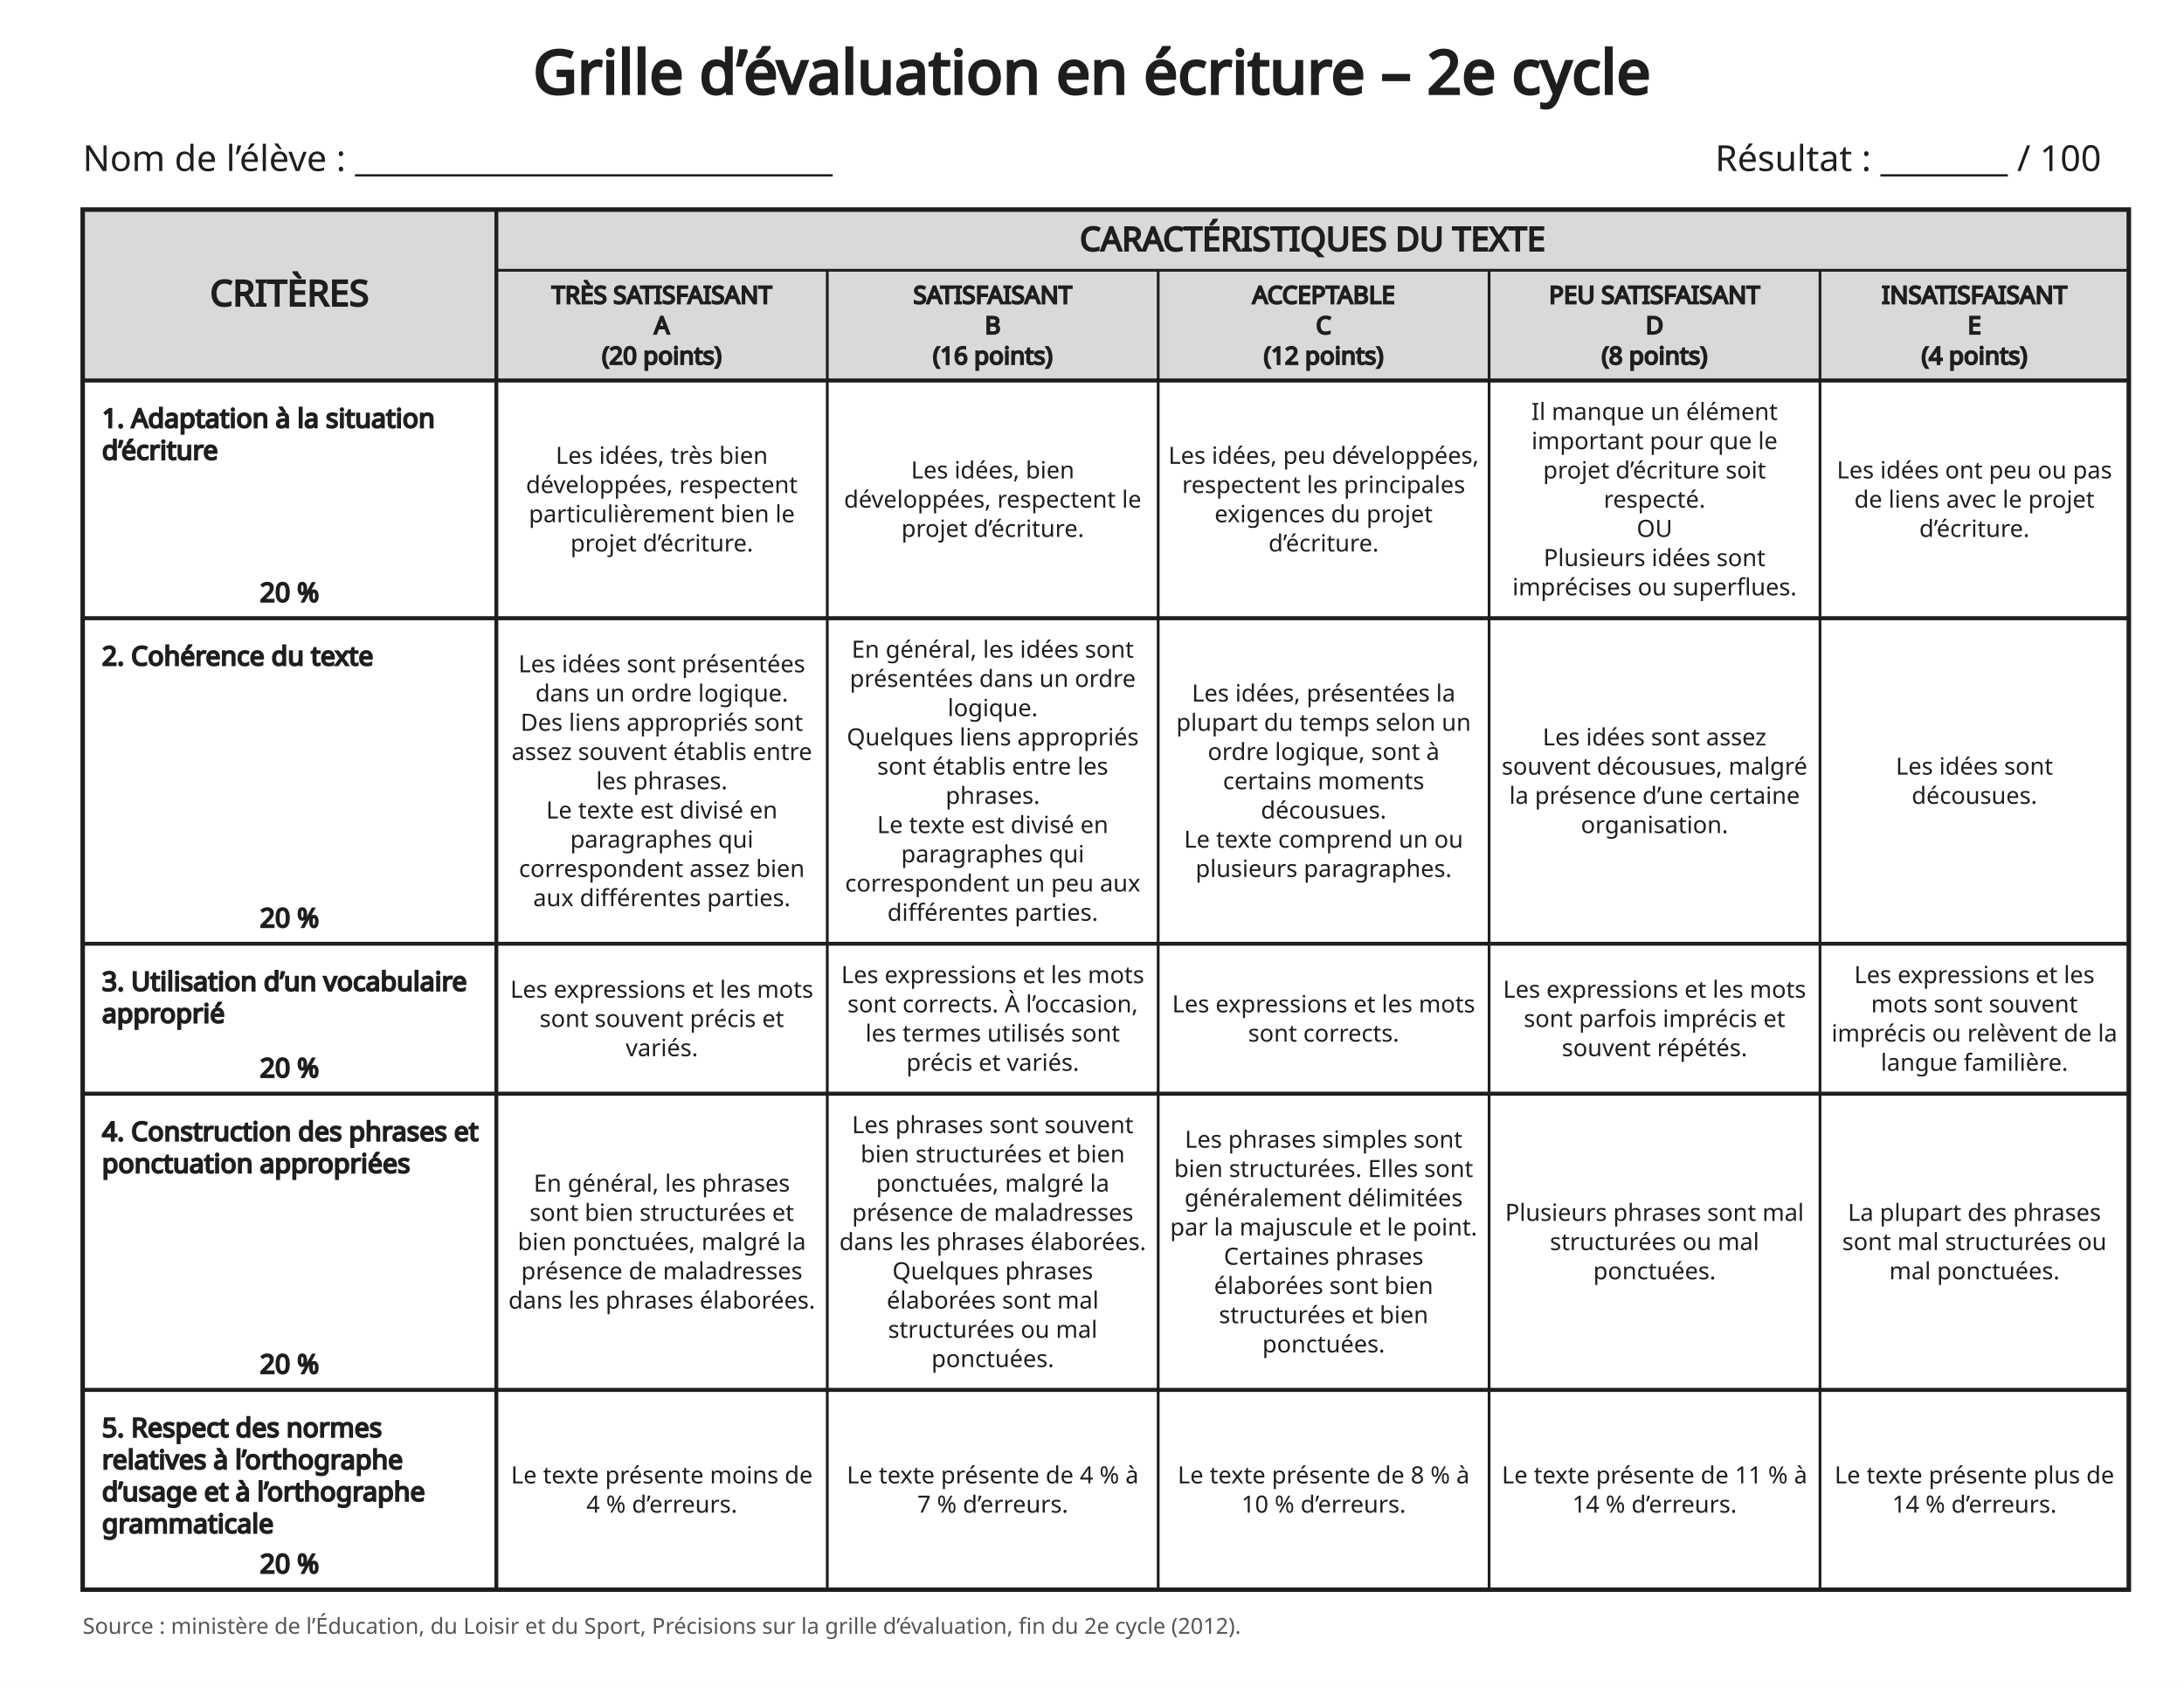
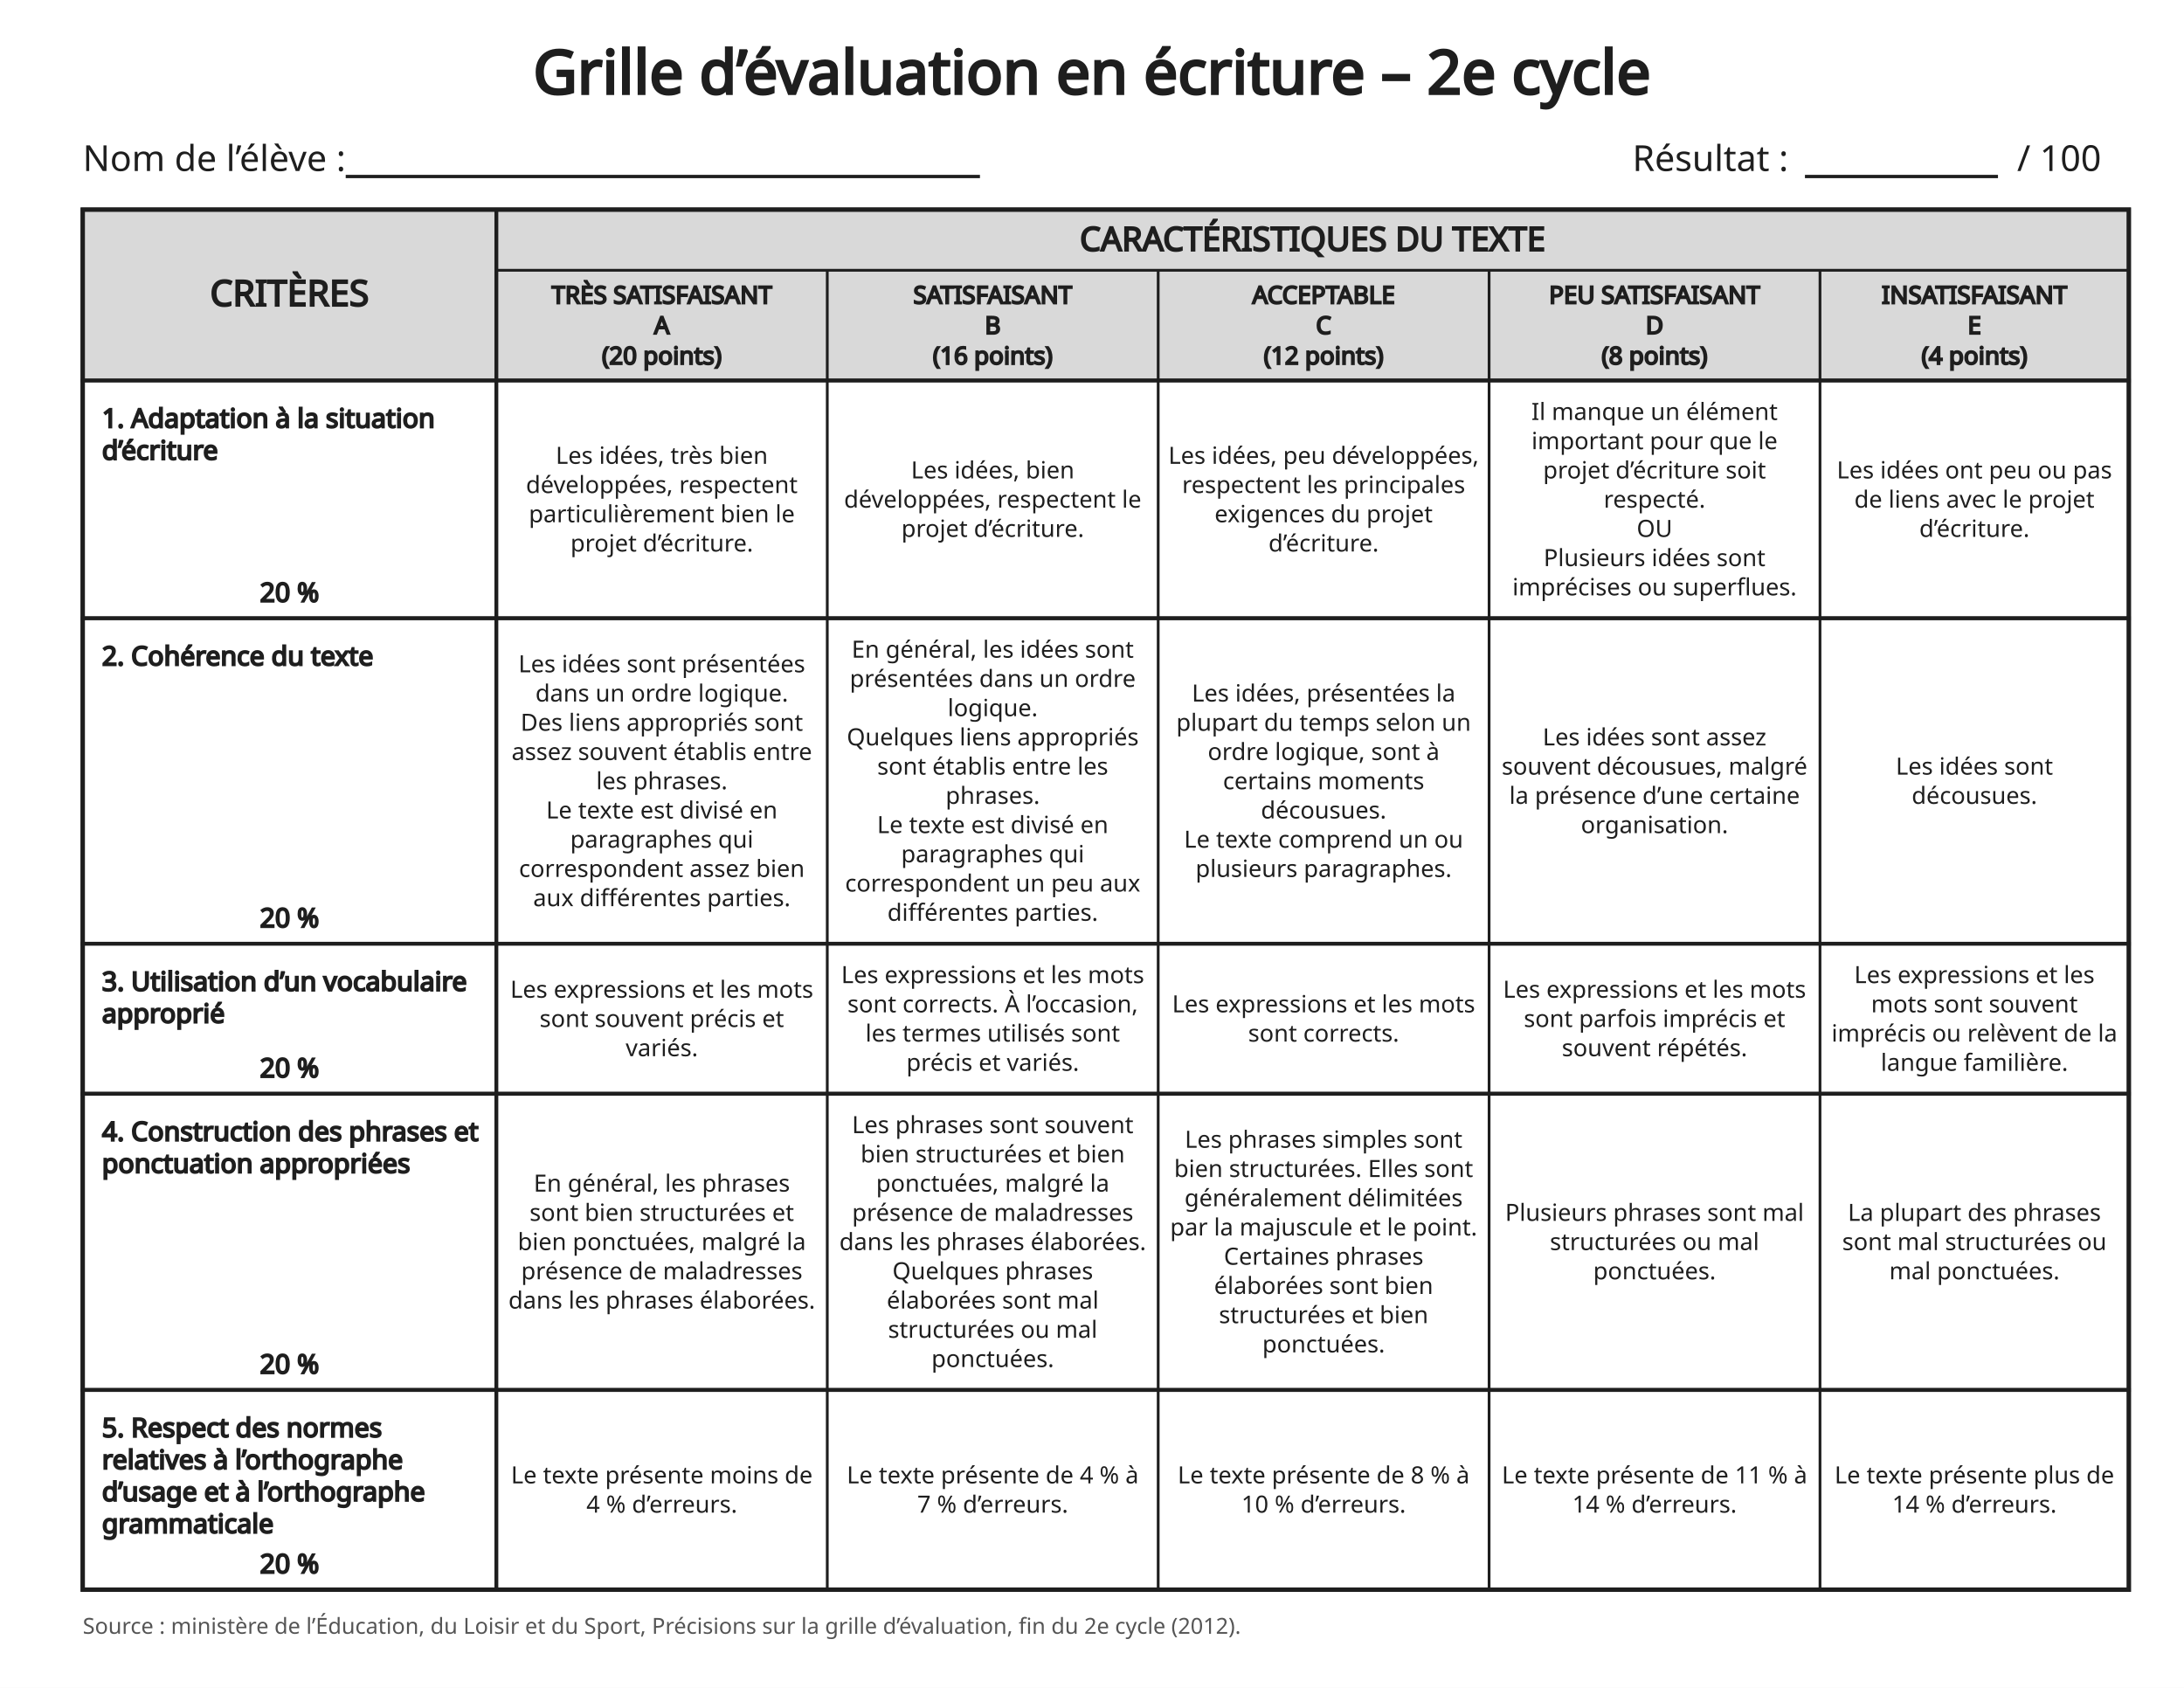
<svg xmlns="http://www.w3.org/2000/svg" width="792" height="612" viewBox="0 0 792 612">
  <rect width="792" height="612" fill="#fff" />
  <text x="396.0" y="34" font-family="KG Perfect Penmanship" font-size="22" text-anchor="middle" fill="#1E1E1E" stroke="#1E1E1E" stroke-width="0.9">Grille d’évaluation en écriture – 2e cycle</text>
-   <text x="30" y="62" font-family="KG Perfect Penmanship" font-size="13" fill="#1E1E1E">Nom de l’élève : ______________________________</text>
-   <text x="762" y="62" font-family="KG Perfect Penmanship" font-size="13" text-anchor="end" fill="#1E1E1E">Résultat : ________ / 100</text>
+   <text x="30" y="62" font-family="KG Perfect Penmanship" font-size="13" fill="#1E1E1E">Nom de l’élève :</text>
+   <line x1="125.367" y1="64" x2="355.367" y2="64" stroke="#1E1E1E" stroke-width="1.2" />
+   <text x="762" y="62" font-family="KG Perfect Penmanship" font-size="13" text-anchor="end" fill="#1E1E1E">/ 100</text>
+   <line x1="654.54" y1="64" x2="724.54" y2="64" stroke="#1E1E1E" stroke-width="1.2" />
+   <text x="648.54" y="62" font-family="KG Perfect Penmanship" font-size="13" text-anchor="end" fill="#1E1E1E">Résultat :</text>
  <rect x="30" y="76" width="742" height="62" fill="#D9D9D9" stroke="#1E1E1E" stroke-width="1.4" />
  <text x="105.0" y="110.92" font-family="KG Perfect Penmanship" font-size="13" text-anchor="middle" fill="#1E1E1E" stroke="#1E1E1E" stroke-width="0.6">CRITÈRES</text>
  <text x="476.0" y="90.92" font-family="KG Perfect Penmanship" font-size="12" text-anchor="middle" fill="#1E1E1E" stroke="#1E1E1E" stroke-width="0.6">CARACTÉRISTIQUES DU TEXTE</text>
  <line x1="180" y1="98" x2="772" y2="98" stroke="#1E1E1E" stroke-width="1" />
  <text x="240.0" y="110.08" font-family="KG Perfect Penmanship" font-size="8.8" text-anchor="middle" fill="#1E1E1E" stroke="#1E1E1E" stroke-width="0.6">TRÈS SATISFAISANT</text>
  <text x="240.0" y="121.08" font-family="KG Perfect Penmanship" font-size="8.8" text-anchor="middle" fill="#1E1E1E" stroke="#1E1E1E" stroke-width="0.6">A</text>
  <text x="240.0" y="132.08" font-family="KG Perfect Penmanship" font-size="8.8" text-anchor="middle" fill="#1E1E1E" stroke="#1E1E1E" stroke-width="0.6">(20 points)</text>
  <text x="360.0" y="110.08" font-family="KG Perfect Penmanship" font-size="8.8" text-anchor="middle" fill="#1E1E1E" stroke="#1E1E1E" stroke-width="0.6">SATISFAISANT</text>
  <text x="360.0" y="121.08" font-family="KG Perfect Penmanship" font-size="8.8" text-anchor="middle" fill="#1E1E1E" stroke="#1E1E1E" stroke-width="0.6">B</text>
  <text x="360.0" y="132.08" font-family="KG Perfect Penmanship" font-size="8.8" text-anchor="middle" fill="#1E1E1E" stroke="#1E1E1E" stroke-width="0.6">(16 points)</text>
  <text x="480.0" y="110.08" font-family="KG Perfect Penmanship" font-size="8.8" text-anchor="middle" fill="#1E1E1E" stroke="#1E1E1E" stroke-width="0.6">ACCEPTABLE</text>
  <text x="480.0" y="121.08" font-family="KG Perfect Penmanship" font-size="8.8" text-anchor="middle" fill="#1E1E1E" stroke="#1E1E1E" stroke-width="0.6">C</text>
  <text x="480.0" y="132.08" font-family="KG Perfect Penmanship" font-size="8.8" text-anchor="middle" fill="#1E1E1E" stroke="#1E1E1E" stroke-width="0.6">(12 points)</text>
  <text x="600.0" y="110.08" font-family="KG Perfect Penmanship" font-size="8.8" text-anchor="middle" fill="#1E1E1E" stroke="#1E1E1E" stroke-width="0.6">PEU SATISFAISANT</text>
  <text x="600.0" y="121.08" font-family="KG Perfect Penmanship" font-size="8.8" text-anchor="middle" fill="#1E1E1E" stroke="#1E1E1E" stroke-width="0.6">D</text>
  <text x="600.0" y="132.08" font-family="KG Perfect Penmanship" font-size="8.8" text-anchor="middle" fill="#1E1E1E" stroke="#1E1E1E" stroke-width="0.6">(8 points)</text>
  <text x="716.0" y="110.08" font-family="KG Perfect Penmanship" font-size="8.8" text-anchor="middle" fill="#1E1E1E" stroke="#1E1E1E" stroke-width="0.6">INSATISFAISANT</text>
  <text x="716.0" y="121.08" font-family="KG Perfect Penmanship" font-size="8.8" text-anchor="middle" fill="#1E1E1E" stroke="#1E1E1E" stroke-width="0.6">E</text>
  <text x="716.0" y="132.08" font-family="KG Perfect Penmanship" font-size="8.8" text-anchor="middle" fill="#1E1E1E" stroke="#1E1E1E" stroke-width="0.6">(4 points)</text>
  <rect x="30" y="138" width="742" height="86.2" fill="#fff" stroke="#1E1E1E" stroke-width="1.4" />
  <text x="37" y="155.048" font-family="KG Perfect Penmanship" font-size="9.6" text-anchor="start" fill="#1E1E1E" stroke="#1E1E1E" stroke-width="0.6">1. Adaptation à la situation</text>
  <text x="37" y="166.648" font-family="KG Perfect Penmanship" font-size="9.6" text-anchor="start" fill="#1E1E1E" stroke="#1E1E1E" stroke-width="0.6">d’écriture</text>
  <text x="105.0" y="218.2" font-family="KG Perfect Penmanship" font-size="9.6" text-anchor="middle" fill="#1E1E1E" stroke="#1E1E1E" stroke-width="0.6">20 %</text>
  <text x="240.0" y="168.168" font-family="KG Perfect Penmanship" font-size="8.6" text-anchor="middle" fill="#1E1E1E">Les idées, très bien</text>
  <text x="240.0" y="178.768" font-family="KG Perfect Penmanship" font-size="8.6" text-anchor="middle" fill="#1E1E1E">développées, respectent</text>
  <text x="240.0" y="189.368" font-family="KG Perfect Penmanship" font-size="8.6" text-anchor="middle" fill="#1E1E1E">particulièrement bien le</text>
  <text x="240.0" y="199.968" font-family="KG Perfect Penmanship" font-size="8.6" text-anchor="middle" fill="#1E1E1E">projet d’écriture.</text>
  <text x="360.0" y="173.468" font-family="KG Perfect Penmanship" font-size="8.6" text-anchor="middle" fill="#1E1E1E">Les idées, bien</text>
  <text x="360.0" y="184.068" font-family="KG Perfect Penmanship" font-size="8.6" text-anchor="middle" fill="#1E1E1E">développées, respectent le</text>
  <text x="360.0" y="194.668" font-family="KG Perfect Penmanship" font-size="8.6" text-anchor="middle" fill="#1E1E1E">projet d’écriture.</text>
  <text x="480.0" y="168.168" font-family="KG Perfect Penmanship" font-size="8.6" text-anchor="middle" fill="#1E1E1E">Les idées, peu développées,</text>
  <text x="480.0" y="178.768" font-family="KG Perfect Penmanship" font-size="8.6" text-anchor="middle" fill="#1E1E1E">respectent les principales</text>
  <text x="480.0" y="189.368" font-family="KG Perfect Penmanship" font-size="8.6" text-anchor="middle" fill="#1E1E1E">exigences du projet</text>
  <text x="480.0" y="199.968" font-family="KG Perfect Penmanship" font-size="8.6" text-anchor="middle" fill="#1E1E1E">d’écriture.</text>
  <text x="600.0" y="152.268" font-family="KG Perfect Penmanship" font-size="8.6" text-anchor="middle" fill="#1E1E1E">Il manque un élément</text>
  <text x="600.0" y="162.868" font-family="KG Perfect Penmanship" font-size="8.6" text-anchor="middle" fill="#1E1E1E">important pour que le</text>
  <text x="600.0" y="173.468" font-family="KG Perfect Penmanship" font-size="8.6" text-anchor="middle" fill="#1E1E1E">projet d’écriture soit</text>
  <text x="600.0" y="184.068" font-family="KG Perfect Penmanship" font-size="8.6" text-anchor="middle" fill="#1E1E1E">respecté.</text>
  <text x="600.0" y="194.668" font-family="KG Perfect Penmanship" font-size="8.6" text-anchor="middle" fill="#1E1E1E">OU</text>
  <text x="600.0" y="205.268" font-family="KG Perfect Penmanship" font-size="8.6" text-anchor="middle" fill="#1E1E1E">Plusieurs idées sont</text>
  <text x="600.0" y="215.868" font-family="KG Perfect Penmanship" font-size="8.6" text-anchor="middle" fill="#1E1E1E">imprécises ou superflues.</text>
  <text x="716.0" y="173.468" font-family="KG Perfect Penmanship" font-size="8.6" text-anchor="middle" fill="#1E1E1E">Les idées ont peu ou pas</text>
  <text x="716.0" y="184.068" font-family="KG Perfect Penmanship" font-size="8.6" text-anchor="middle" fill="#1E1E1E">de liens avec le projet</text>
  <text x="716.0" y="194.668" font-family="KG Perfect Penmanship" font-size="8.6" text-anchor="middle" fill="#1E1E1E">d’écriture.</text>
  <rect x="30" y="224.2" width="742" height="118.0" fill="#fff" stroke="#1E1E1E" stroke-width="1.4" />
  <text x="37" y="241.248" font-family="KG Perfect Penmanship" font-size="9.6" text-anchor="start" fill="#1E1E1E" stroke="#1E1E1E" stroke-width="0.6">2. Cohérence du texte</text>
  <text x="105.0" y="336.2" font-family="KG Perfect Penmanship" font-size="9.6" text-anchor="middle" fill="#1E1E1E" stroke="#1E1E1E" stroke-width="0.6">20 %</text>
  <text x="240.0" y="243.768" font-family="KG Perfect Penmanship" font-size="8.6" text-anchor="middle" fill="#1E1E1E">Les idées sont présentées</text>
  <text x="240.0" y="254.368" font-family="KG Perfect Penmanship" font-size="8.6" text-anchor="middle" fill="#1E1E1E">dans un ordre logique.</text>
  <text x="240.0" y="264.968" font-family="KG Perfect Penmanship" font-size="8.6" text-anchor="middle" fill="#1E1E1E">Des liens appropriés sont</text>
  <text x="240.0" y="275.568" font-family="KG Perfect Penmanship" font-size="8.6" text-anchor="middle" fill="#1E1E1E">assez souvent établis entre</text>
  <text x="240.0" y="286.168" font-family="KG Perfect Penmanship" font-size="8.6" text-anchor="middle" fill="#1E1E1E">les phrases.</text>
  <text x="240.0" y="296.768" font-family="KG Perfect Penmanship" font-size="8.6" text-anchor="middle" fill="#1E1E1E">Le texte est divisé en</text>
  <text x="240.0" y="307.368" font-family="KG Perfect Penmanship" font-size="8.6" text-anchor="middle" fill="#1E1E1E">paragraphes qui</text>
  <text x="240.0" y="317.968" font-family="KG Perfect Penmanship" font-size="8.6" text-anchor="middle" fill="#1E1E1E">correspondent assez bien</text>
  <text x="240.0" y="328.568" font-family="KG Perfect Penmanship" font-size="8.6" text-anchor="middle" fill="#1E1E1E">aux différentes parties.</text>
  <text x="360.0" y="238.468" font-family="KG Perfect Penmanship" font-size="8.6" text-anchor="middle" fill="#1E1E1E">En général, les idées sont</text>
  <text x="360.0" y="249.068" font-family="KG Perfect Penmanship" font-size="8.6" text-anchor="middle" fill="#1E1E1E">présentées dans un ordre</text>
  <text x="360.0" y="259.668" font-family="KG Perfect Penmanship" font-size="8.6" text-anchor="middle" fill="#1E1E1E">logique.</text>
  <text x="360.0" y="270.268" font-family="KG Perfect Penmanship" font-size="8.6" text-anchor="middle" fill="#1E1E1E">Quelques liens appropriés</text>
  <text x="360.0" y="280.868" font-family="KG Perfect Penmanship" font-size="8.6" text-anchor="middle" fill="#1E1E1E">sont établis entre les</text>
  <text x="360.0" y="291.468" font-family="KG Perfect Penmanship" font-size="8.6" text-anchor="middle" fill="#1E1E1E">phrases.</text>
  <text x="360.0" y="302.068" font-family="KG Perfect Penmanship" font-size="8.6" text-anchor="middle" fill="#1E1E1E">Le texte est divisé en</text>
  <text x="360.0" y="312.668" font-family="KG Perfect Penmanship" font-size="8.6" text-anchor="middle" fill="#1E1E1E">paragraphes qui</text>
  <text x="360.0" y="323.268" font-family="KG Perfect Penmanship" font-size="8.6" text-anchor="middle" fill="#1E1E1E">correspondent un peu aux</text>
  <text x="360.0" y="333.868" font-family="KG Perfect Penmanship" font-size="8.6" text-anchor="middle" fill="#1E1E1E">différentes parties.</text>
  <text x="480.0" y="254.368" font-family="KG Perfect Penmanship" font-size="8.6" text-anchor="middle" fill="#1E1E1E">Les idées, présentées la</text>
  <text x="480.0" y="264.968" font-family="KG Perfect Penmanship" font-size="8.6" text-anchor="middle" fill="#1E1E1E">plupart du temps selon un</text>
  <text x="480.0" y="275.568" font-family="KG Perfect Penmanship" font-size="8.6" text-anchor="middle" fill="#1E1E1E">ordre logique, sont à</text>
  <text x="480.0" y="286.168" font-family="KG Perfect Penmanship" font-size="8.6" text-anchor="middle" fill="#1E1E1E">certains moments</text>
  <text x="480.0" y="296.768" font-family="KG Perfect Penmanship" font-size="8.6" text-anchor="middle" fill="#1E1E1E">décousues.</text>
  <text x="480.0" y="307.368" font-family="KG Perfect Penmanship" font-size="8.6" text-anchor="middle" fill="#1E1E1E">Le texte comprend un ou</text>
  <text x="480.0" y="317.968" font-family="KG Perfect Penmanship" font-size="8.6" text-anchor="middle" fill="#1E1E1E">plusieurs paragraphes.</text>
  <text x="600.0" y="270.268" font-family="KG Perfect Penmanship" font-size="8.6" text-anchor="middle" fill="#1E1E1E">Les idées sont assez</text>
  <text x="600.0" y="280.868" font-family="KG Perfect Penmanship" font-size="8.6" text-anchor="middle" fill="#1E1E1E">souvent décousues, malgré</text>
  <text x="600.0" y="291.468" font-family="KG Perfect Penmanship" font-size="8.6" text-anchor="middle" fill="#1E1E1E">la présence d’une certaine</text>
  <text x="600.0" y="302.068" font-family="KG Perfect Penmanship" font-size="8.6" text-anchor="middle" fill="#1E1E1E">organisation.</text>
  <text x="716.0" y="280.868" font-family="KG Perfect Penmanship" font-size="8.6" text-anchor="middle" fill="#1E1E1E">Les idées sont</text>
  <text x="716.0" y="291.468" font-family="KG Perfect Penmanship" font-size="8.6" text-anchor="middle" fill="#1E1E1E">décousues.</text>
  <rect x="30" y="342.2" width="742" height="54.4" fill="#fff" stroke="#1E1E1E" stroke-width="1.4" />
  <text x="37" y="359.248" font-family="KG Perfect Penmanship" font-size="9.6" text-anchor="start" fill="#1E1E1E" stroke="#1E1E1E" stroke-width="0.6">3. Utilisation d’un vocabulaire</text>
  <text x="37" y="370.848" font-family="KG Perfect Penmanship" font-size="9.6" text-anchor="start" fill="#1E1E1E" stroke="#1E1E1E" stroke-width="0.6">approprié</text>
  <text x="105.0" y="390.6" font-family="KG Perfect Penmanship" font-size="9.6" text-anchor="middle" fill="#1E1E1E" stroke="#1E1E1E" stroke-width="0.6">20 %</text>
  <text x="240.0" y="361.768" font-family="KG Perfect Penmanship" font-size="8.6" text-anchor="middle" fill="#1E1E1E">Les expressions et les mots</text>
  <text x="240.0" y="372.368" font-family="KG Perfect Penmanship" font-size="8.6" text-anchor="middle" fill="#1E1E1E">sont souvent précis et</text>
  <text x="240.0" y="382.968" font-family="KG Perfect Penmanship" font-size="8.6" text-anchor="middle" fill="#1E1E1E">variés.</text>
  <text x="360.0" y="356.468" font-family="KG Perfect Penmanship" font-size="8.6" text-anchor="middle" fill="#1E1E1E">Les expressions et les mots</text>
  <text x="360.0" y="367.068" font-family="KG Perfect Penmanship" font-size="8.6" text-anchor="middle" fill="#1E1E1E">sont corrects. À l’occasion,</text>
  <text x="360.0" y="377.668" font-family="KG Perfect Penmanship" font-size="8.6" text-anchor="middle" fill="#1E1E1E">les termes utilisés sont</text>
  <text x="360.0" y="388.268" font-family="KG Perfect Penmanship" font-size="8.6" text-anchor="middle" fill="#1E1E1E">précis et variés.</text>
  <text x="480.0" y="367.068" font-family="KG Perfect Penmanship" font-size="8.6" text-anchor="middle" fill="#1E1E1E">Les expressions et les mots</text>
  <text x="480.0" y="377.668" font-family="KG Perfect Penmanship" font-size="8.6" text-anchor="middle" fill="#1E1E1E">sont corrects.</text>
  <text x="600.0" y="361.768" font-family="KG Perfect Penmanship" font-size="8.6" text-anchor="middle" fill="#1E1E1E">Les expressions et les mots</text>
  <text x="600.0" y="372.368" font-family="KG Perfect Penmanship" font-size="8.6" text-anchor="middle" fill="#1E1E1E">sont parfois imprécis et</text>
  <text x="600.0" y="382.968" font-family="KG Perfect Penmanship" font-size="8.6" text-anchor="middle" fill="#1E1E1E">souvent répétés.</text>
  <text x="716.0" y="356.468" font-family="KG Perfect Penmanship" font-size="8.6" text-anchor="middle" fill="#1E1E1E">Les expressions et les</text>
  <text x="716.0" y="367.068" font-family="KG Perfect Penmanship" font-size="8.6" text-anchor="middle" fill="#1E1E1E">mots sont souvent</text>
  <text x="716.0" y="377.668" font-family="KG Perfect Penmanship" font-size="8.6" text-anchor="middle" fill="#1E1E1E">imprécis ou relèvent de la</text>
  <text x="716.0" y="388.268" font-family="KG Perfect Penmanship" font-size="8.6" text-anchor="middle" fill="#1E1E1E">langue familière.</text>
  <rect x="30" y="396.6" width="742" height="107.4" fill="#fff" stroke="#1E1E1E" stroke-width="1.4" />
  <text x="37" y="413.648" font-family="KG Perfect Penmanship" font-size="9.6" text-anchor="start" fill="#1E1E1E" stroke="#1E1E1E" stroke-width="0.6">4. Construction des phrases et</text>
  <text x="37" y="425.248" font-family="KG Perfect Penmanship" font-size="9.6" text-anchor="start" fill="#1E1E1E" stroke="#1E1E1E" stroke-width="0.6">ponctuation appropriées</text>
  <text x="105.0" y="498" font-family="KG Perfect Penmanship" font-size="9.6" text-anchor="middle" fill="#1E1E1E" stroke="#1E1E1E" stroke-width="0.6">20 %</text>
  <text x="240.0" y="432.068" font-family="KG Perfect Penmanship" font-size="8.6" text-anchor="middle" fill="#1E1E1E">En général, les phrases</text>
  <text x="240.0" y="442.668" font-family="KG Perfect Penmanship" font-size="8.6" text-anchor="middle" fill="#1E1E1E">sont bien structurées et</text>
  <text x="240.0" y="453.268" font-family="KG Perfect Penmanship" font-size="8.6" text-anchor="middle" fill="#1E1E1E">bien ponctuées, malgré la</text>
  <text x="240.0" y="463.868" font-family="KG Perfect Penmanship" font-size="8.6" text-anchor="middle" fill="#1E1E1E">présence de maladresses</text>
  <text x="240.0" y="474.468" font-family="KG Perfect Penmanship" font-size="8.6" text-anchor="middle" fill="#1E1E1E">dans les phrases élaborées.</text>
  <text x="360.0" y="410.868" font-family="KG Perfect Penmanship" font-size="8.6" text-anchor="middle" fill="#1E1E1E">Les phrases sont souvent</text>
  <text x="360.0" y="421.468" font-family="KG Perfect Penmanship" font-size="8.6" text-anchor="middle" fill="#1E1E1E">bien structurées et bien</text>
  <text x="360.0" y="432.068" font-family="KG Perfect Penmanship" font-size="8.6" text-anchor="middle" fill="#1E1E1E">ponctuées, malgré la</text>
  <text x="360.0" y="442.668" font-family="KG Perfect Penmanship" font-size="8.6" text-anchor="middle" fill="#1E1E1E">présence de maladresses</text>
  <text x="360.0" y="453.268" font-family="KG Perfect Penmanship" font-size="8.6" text-anchor="middle" fill="#1E1E1E">dans les phrases élaborées.</text>
  <text x="360.0" y="463.868" font-family="KG Perfect Penmanship" font-size="8.6" text-anchor="middle" fill="#1E1E1E">Quelques phrases</text>
  <text x="360.0" y="474.468" font-family="KG Perfect Penmanship" font-size="8.6" text-anchor="middle" fill="#1E1E1E">élaborées sont mal</text>
  <text x="360.0" y="485.068" font-family="KG Perfect Penmanship" font-size="8.6" text-anchor="middle" fill="#1E1E1E">structurées ou mal</text>
  <text x="360.0" y="495.668" font-family="KG Perfect Penmanship" font-size="8.6" text-anchor="middle" fill="#1E1E1E">ponctuées.</text>
  <text x="480.0" y="416.168" font-family="KG Perfect Penmanship" font-size="8.6" text-anchor="middle" fill="#1E1E1E">Les phrases simples sont</text>
  <text x="480.0" y="426.768" font-family="KG Perfect Penmanship" font-size="8.6" text-anchor="middle" fill="#1E1E1E">bien structurées. Elles sont</text>
  <text x="480.0" y="437.368" font-family="KG Perfect Penmanship" font-size="8.6" text-anchor="middle" fill="#1E1E1E">généralement délimitées</text>
  <text x="480.0" y="447.968" font-family="KG Perfect Penmanship" font-size="8.6" text-anchor="middle" fill="#1E1E1E">par la majuscule et le point.</text>
  <text x="480.0" y="458.568" font-family="KG Perfect Penmanship" font-size="8.6" text-anchor="middle" fill="#1E1E1E">Certaines phrases</text>
  <text x="480.0" y="469.168" font-family="KG Perfect Penmanship" font-size="8.6" text-anchor="middle" fill="#1E1E1E">élaborées sont bien</text>
  <text x="480.0" y="479.768" font-family="KG Perfect Penmanship" font-size="8.6" text-anchor="middle" fill="#1E1E1E">structurées et bien</text>
  <text x="480.0" y="490.368" font-family="KG Perfect Penmanship" font-size="8.6" text-anchor="middle" fill="#1E1E1E">ponctuées.</text>
  <text x="600.0" y="442.668" font-family="KG Perfect Penmanship" font-size="8.6" text-anchor="middle" fill="#1E1E1E">Plusieurs phrases sont mal</text>
  <text x="600.0" y="453.268" font-family="KG Perfect Penmanship" font-size="8.6" text-anchor="middle" fill="#1E1E1E">structurées ou mal</text>
  <text x="600.0" y="463.868" font-family="KG Perfect Penmanship" font-size="8.6" text-anchor="middle" fill="#1E1E1E">ponctuées.</text>
  <text x="716.0" y="442.668" font-family="KG Perfect Penmanship" font-size="8.6" text-anchor="middle" fill="#1E1E1E">La plupart des phrases</text>
  <text x="716.0" y="453.268" font-family="KG Perfect Penmanship" font-size="8.6" text-anchor="middle" fill="#1E1E1E">sont mal structurées ou</text>
  <text x="716.0" y="463.868" font-family="KG Perfect Penmanship" font-size="8.6" text-anchor="middle" fill="#1E1E1E">mal ponctuées.</text>
  <rect x="30" y="504" width="742" height="72.4" fill="#fff" stroke="#1E1E1E" stroke-width="1.4" />
  <text x="37" y="521.048" font-family="KG Perfect Penmanship" font-size="9.6" text-anchor="start" fill="#1E1E1E" stroke="#1E1E1E" stroke-width="0.6">5. Respect des normes</text>
  <text x="37" y="532.648" font-family="KG Perfect Penmanship" font-size="9.6" text-anchor="start" fill="#1E1E1E" stroke="#1E1E1E" stroke-width="0.6">relatives à l’orthographe</text>
  <text x="37" y="544.248" font-family="KG Perfect Penmanship" font-size="9.6" text-anchor="start" fill="#1E1E1E" stroke="#1E1E1E" stroke-width="0.6">d’usage et à l’orthographe</text>
  <text x="37" y="555.848" font-family="KG Perfect Penmanship" font-size="9.6" text-anchor="start" fill="#1E1E1E" stroke="#1E1E1E" stroke-width="0.6">grammaticale</text>
  <text x="105.0" y="570.4" font-family="KG Perfect Penmanship" font-size="9.6" text-anchor="middle" fill="#1E1E1E" stroke="#1E1E1E" stroke-width="0.6">20 %</text>
  <text x="240.0" y="537.868" font-family="KG Perfect Penmanship" font-size="8.6" text-anchor="middle" fill="#1E1E1E">Le texte présente moins de</text>
  <text x="240.0" y="548.468" font-family="KG Perfect Penmanship" font-size="8.6" text-anchor="middle" fill="#1E1E1E">4 % d’erreurs.</text>
  <text x="360.0" y="537.868" font-family="KG Perfect Penmanship" font-size="8.6" text-anchor="middle" fill="#1E1E1E">Le texte présente de 4 % à</text>
  <text x="360.0" y="548.468" font-family="KG Perfect Penmanship" font-size="8.6" text-anchor="middle" fill="#1E1E1E">7 % d’erreurs.</text>
  <text x="480.0" y="537.868" font-family="KG Perfect Penmanship" font-size="8.6" text-anchor="middle" fill="#1E1E1E">Le texte présente de 8 % à</text>
  <text x="480.0" y="548.468" font-family="KG Perfect Penmanship" font-size="8.6" text-anchor="middle" fill="#1E1E1E">10 % d’erreurs.</text>
  <text x="600.0" y="537.868" font-family="KG Perfect Penmanship" font-size="8.6" text-anchor="middle" fill="#1E1E1E">Le texte présente de 11 % à</text>
  <text x="600.0" y="548.468" font-family="KG Perfect Penmanship" font-size="8.6" text-anchor="middle" fill="#1E1E1E">14 % d’erreurs.</text>
  <text x="716.0" y="537.868" font-family="KG Perfect Penmanship" font-size="8.6" text-anchor="middle" fill="#1E1E1E">Le texte présente plus de</text>
  <text x="716.0" y="548.468" font-family="KG Perfect Penmanship" font-size="8.6" text-anchor="middle" fill="#1E1E1E">14 % d’erreurs.</text>
  <line x1="180" y1="76" x2="180" y2="576.4" stroke="#1E1E1E" stroke-width="1" />
  <line x1="300" y1="98" x2="300" y2="576.4" stroke="#1E1E1E" stroke-width="1" />
  <line x1="420" y1="98" x2="420" y2="576.4" stroke="#1E1E1E" stroke-width="1" />
  <line x1="540" y1="98" x2="540" y2="576.4" stroke="#1E1E1E" stroke-width="1" />
  <line x1="660" y1="98" x2="660" y2="576.4" stroke="#1E1E1E" stroke-width="1" />
  <line x1="180" y1="76" x2="180" y2="576.4" stroke="#1E1E1E" stroke-width="1.4" />
  <rect x="30" y="76" width="742" height="500.4" fill="none" stroke="#1E1E1E" stroke-width="1.6" />
  <text x="30" y="592.4" font-family="KG Perfect Penmanship" font-size="8" fill="#555">Source : ministère de l’Éducation, du Loisir et du Sport, Précisions sur la grille d’évaluation, fin du 2e cycle (2012).</text>
</svg>
